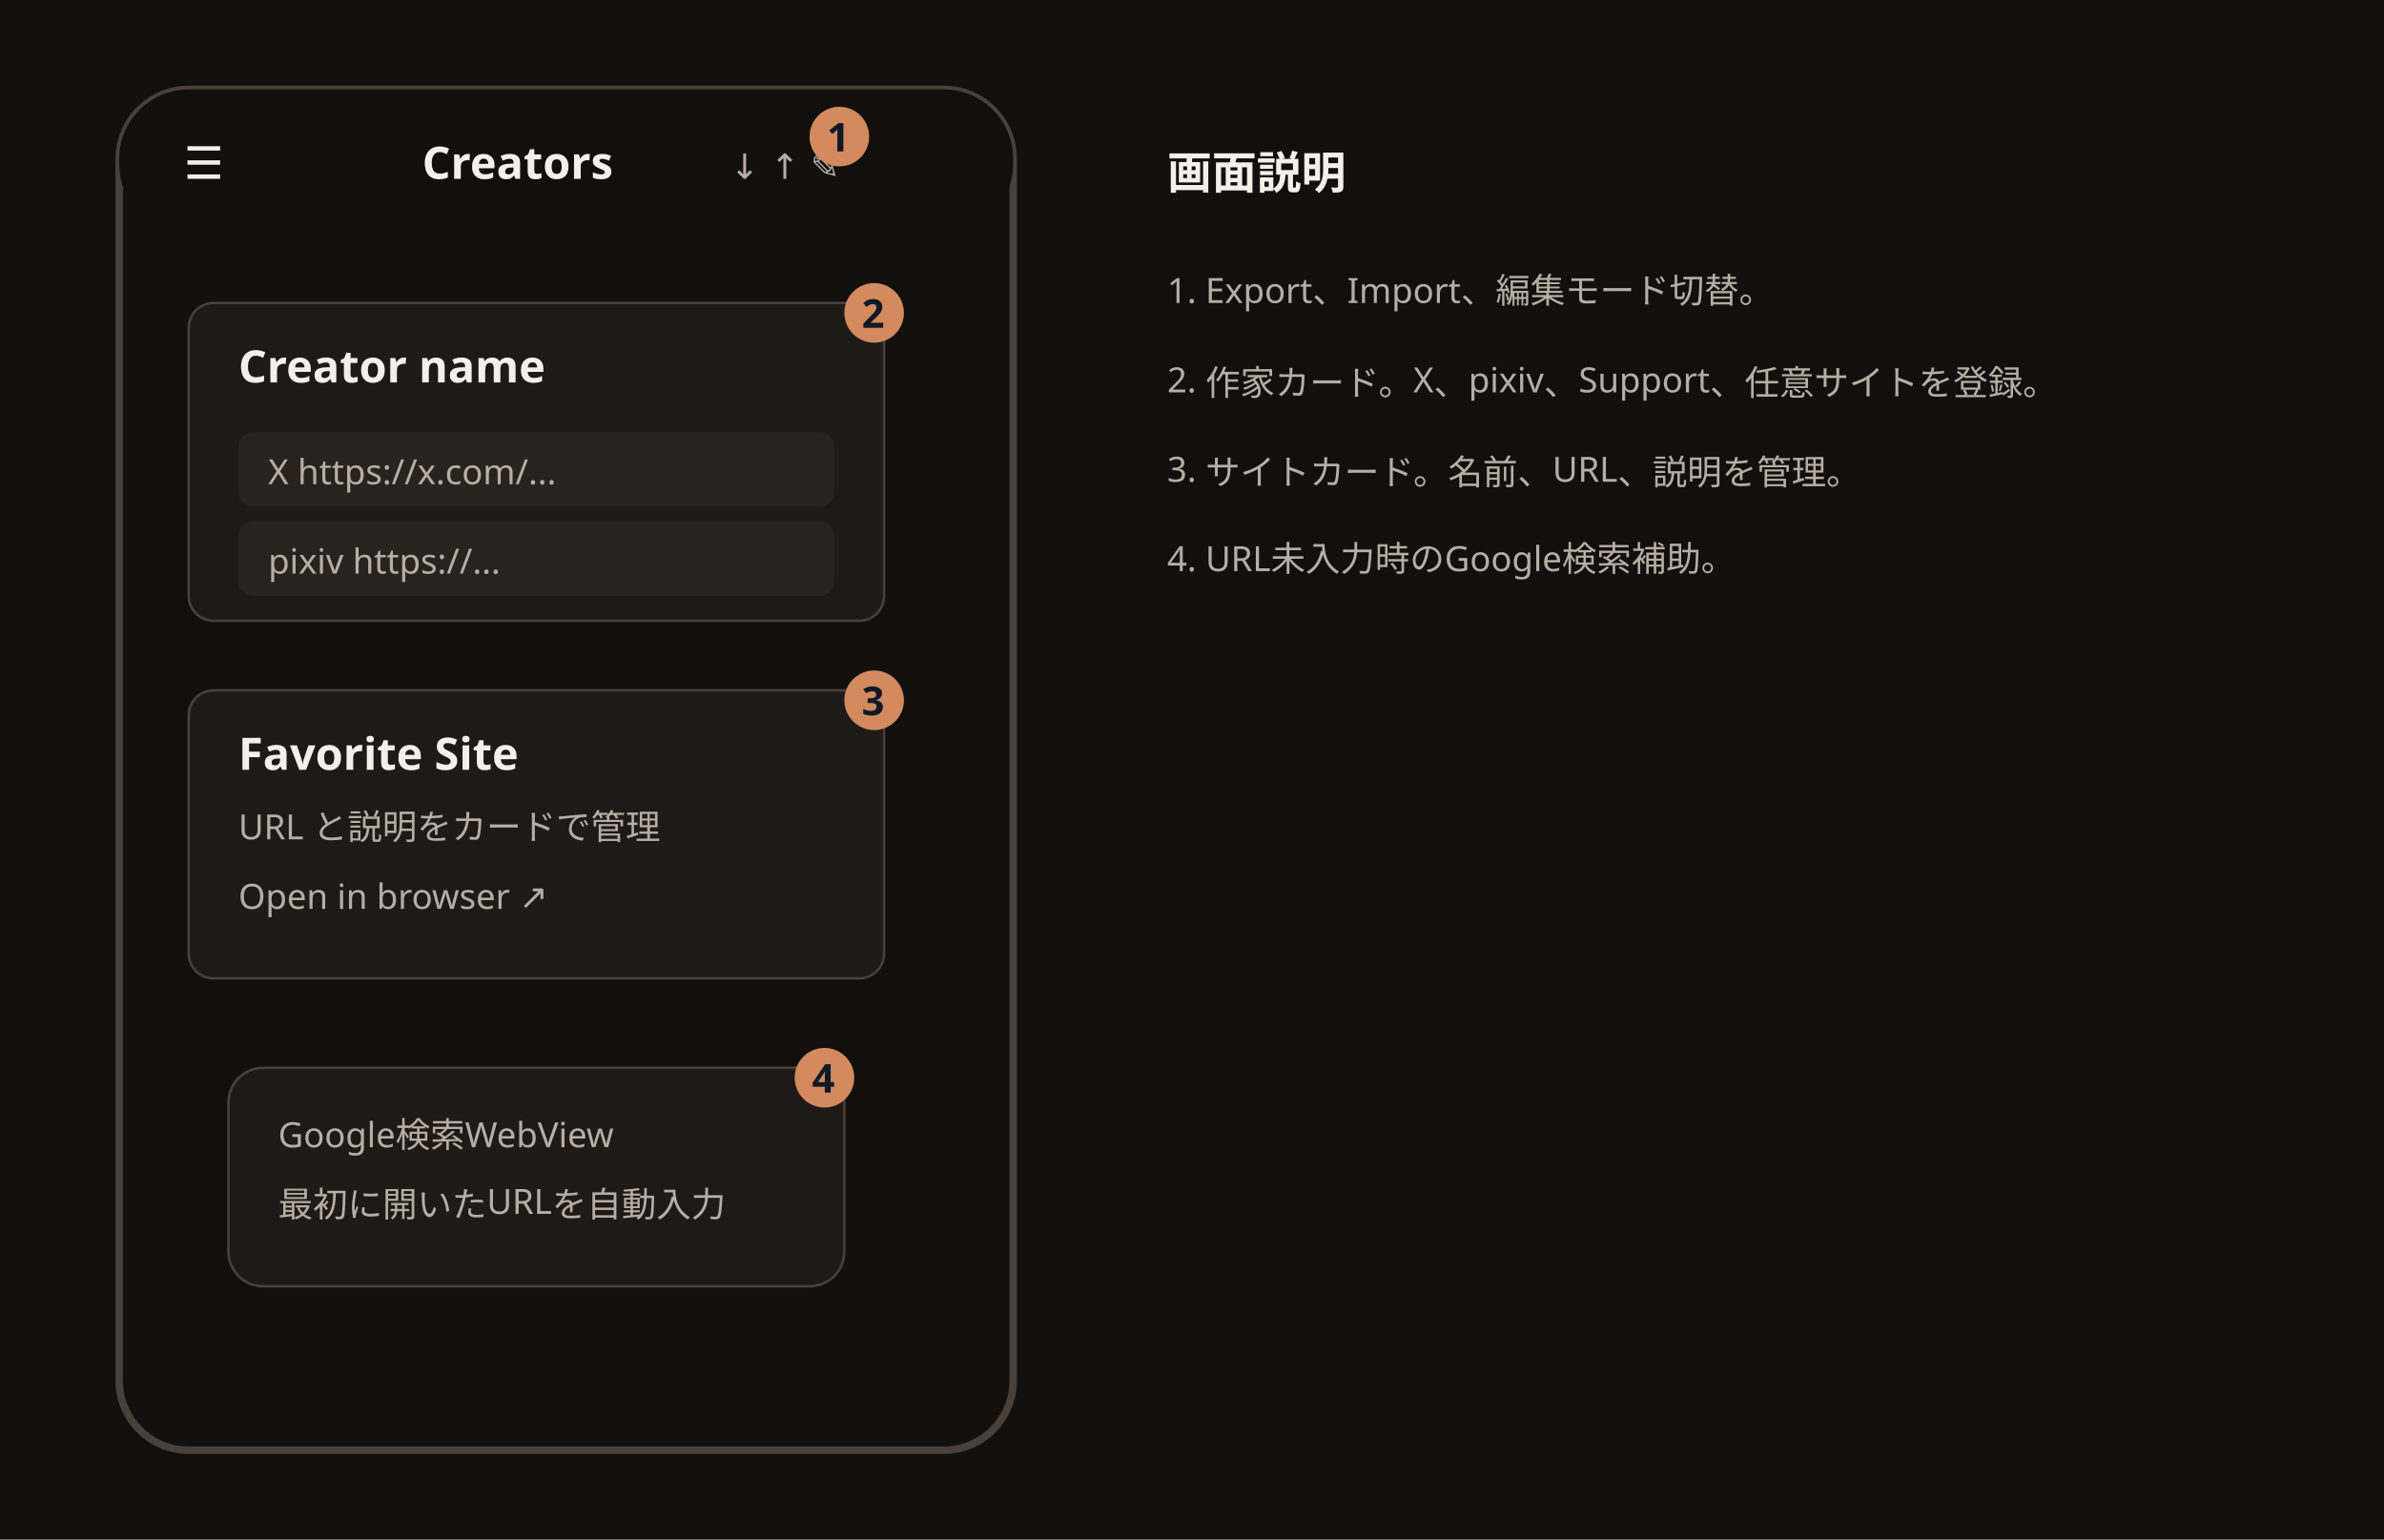
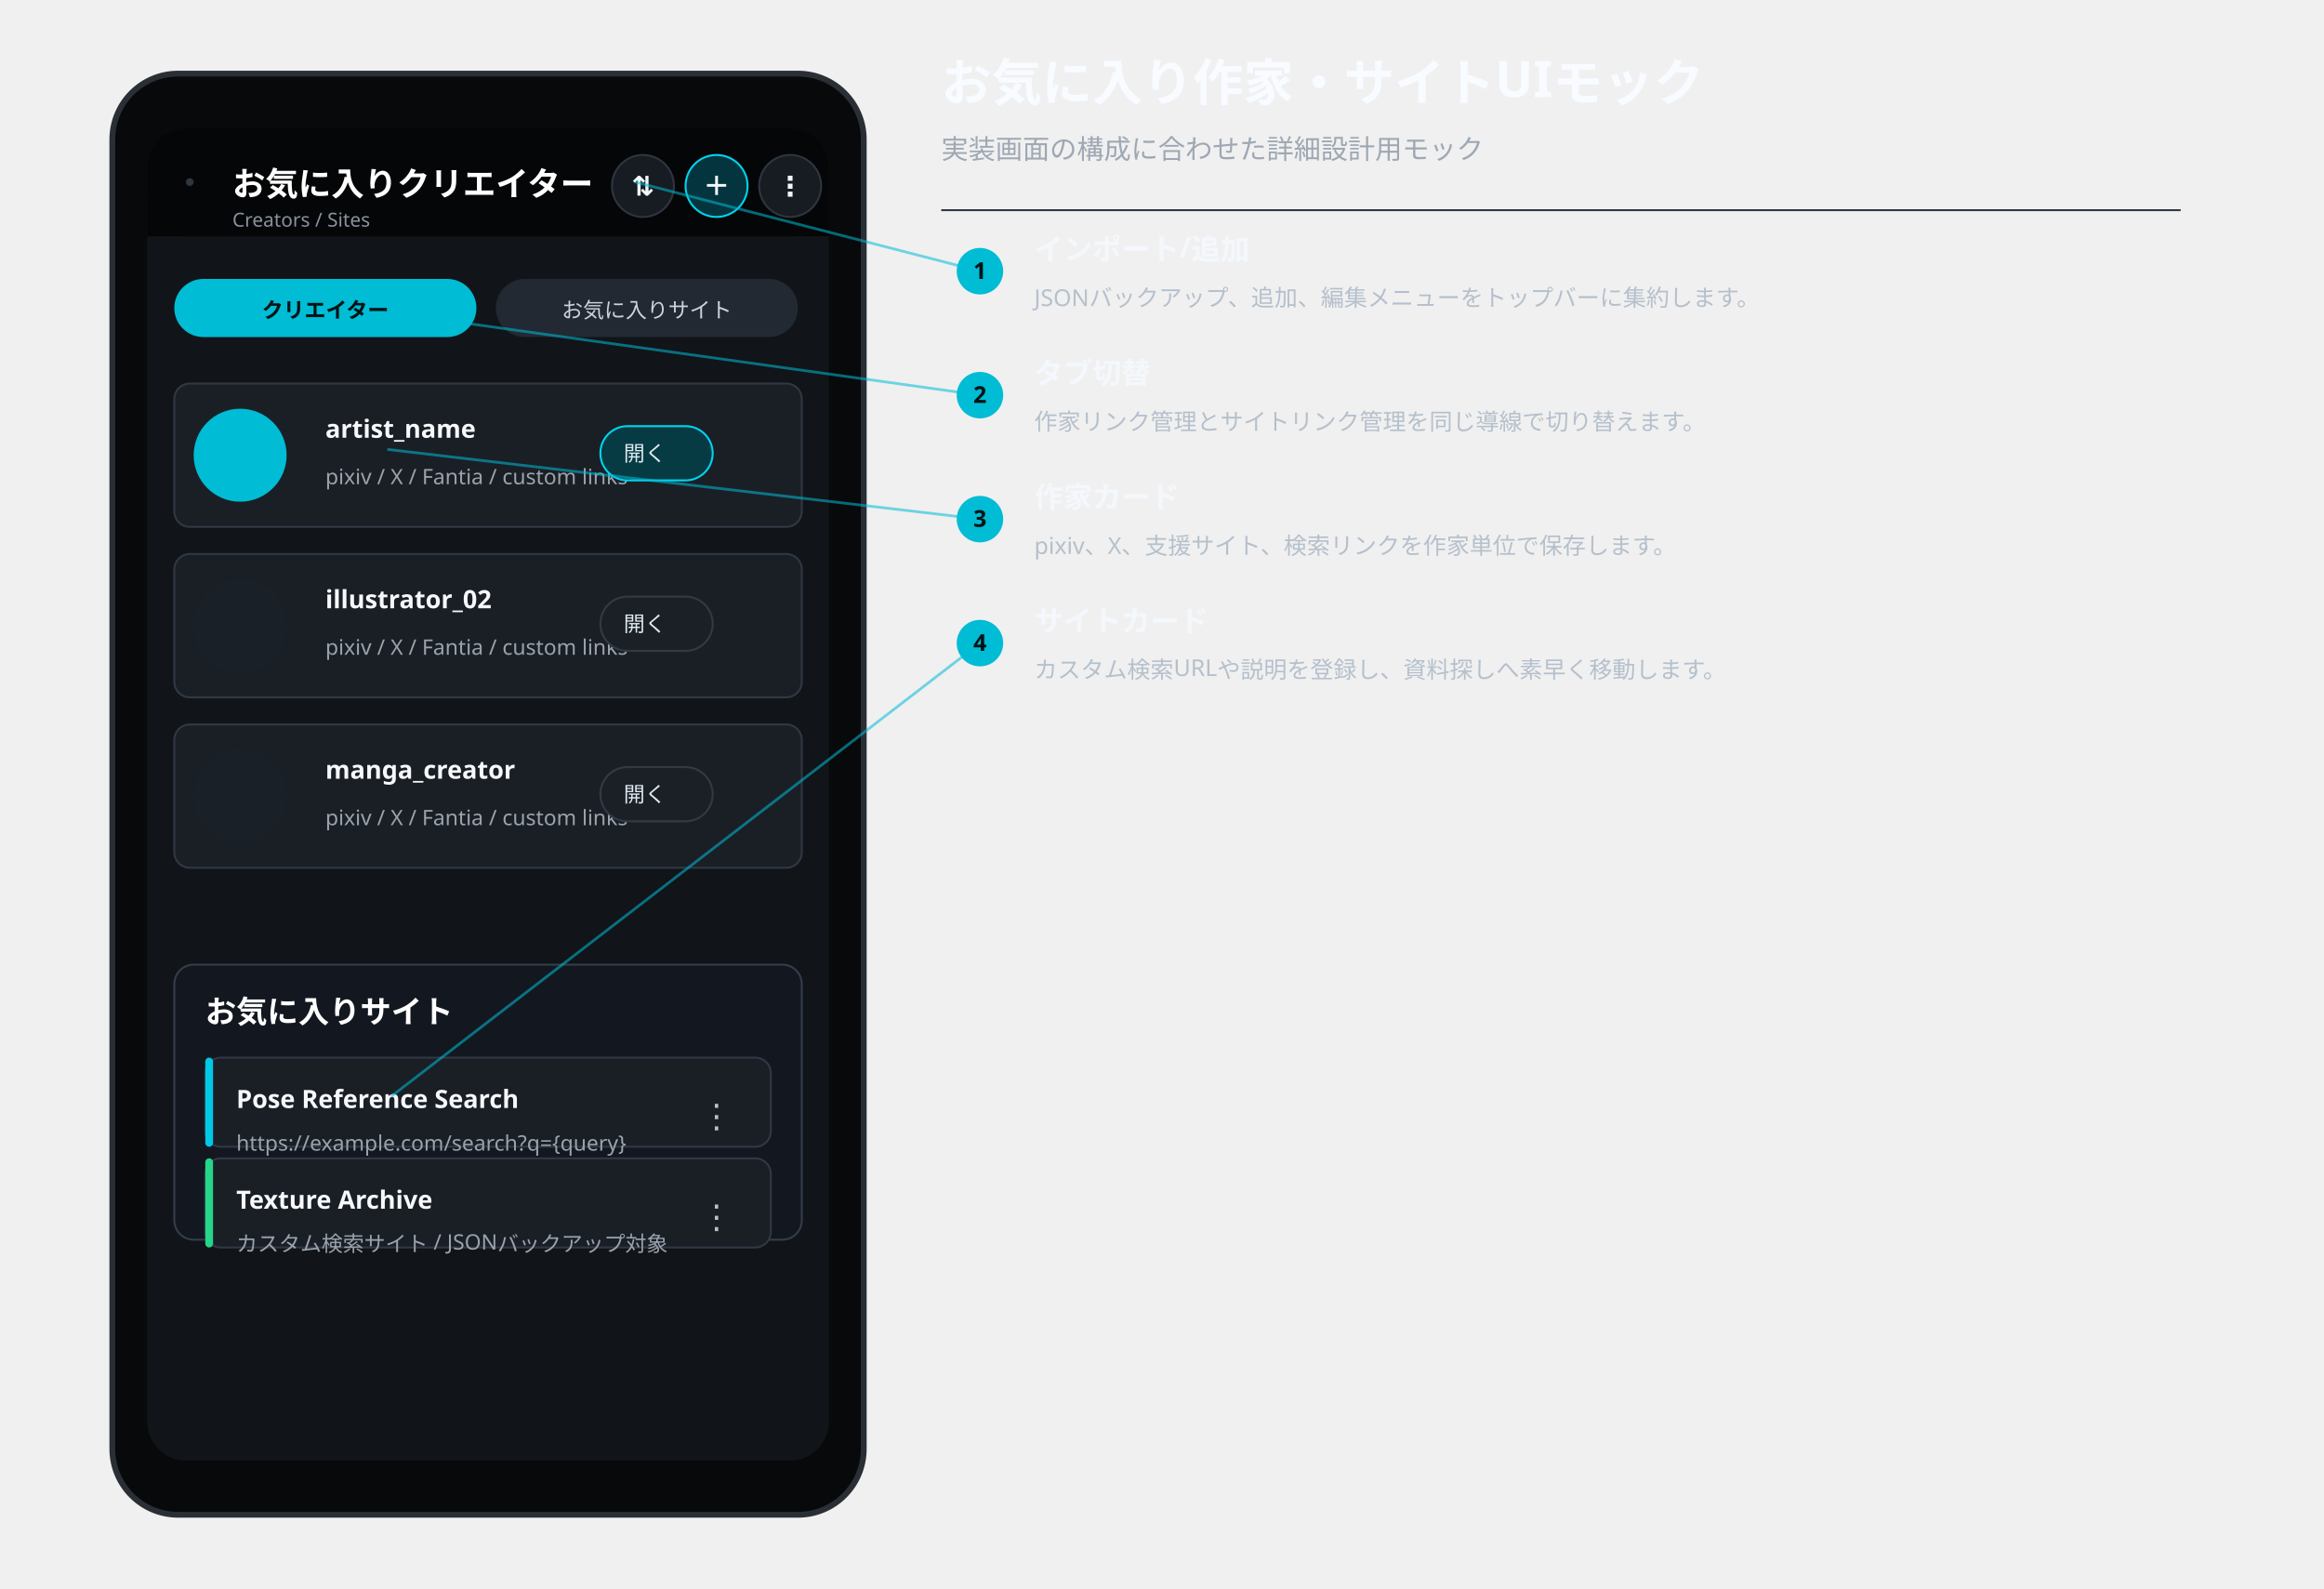
- <svg xmlns="http://www.w3.org/2000/svg" width="960" height="620" viewBox="0 0 960 620" role="img" aria-labelledby="title">
-   <style>.bg{fill:#11100f}.phone{fill:#11100f;stroke:#4b4038;stroke-width:3}.bar{fill:#11100f}.card{fill:#1d1a18;stroke:#4b4038}.field{fill:#28231f}.accent{fill:#d28a5e}.txt{font:600 18px system-ui,sans-serif;fill:#f4efe8}.small{font:500 14px system-ui,sans-serif;fill:#b8ada2}.num{font:700 16px system-ui,sans-serif;fill:#111827}</style>
-   <rect class="bg" width="960" height="620" />
-   <rect class="phone" x="48" y="36" width="360" height="548" rx="28" />
-   <rect class="bar" x="48" y="36" width="360" height="58" rx="28" />
-   <text class="txt" x="170" y="72">Creators</text>
-   <text class="txt" x="74" y="72">☰</text>
-   <text class="small" x="294" y="72">↓  ↑  ✎</text>
-   <circle class="accent" cx="338" cy="55" r="12" />
-   <text class="num" x="333" y="61">1</text>
-   <rect class="card" x="76" y="122" width="280" height="128" rx="10" />
-   <text class="txt" x="96" y="154">Creator name</text>
-   <rect class="field" x="96" y="174" width="240" height="30" rx="6" />
-   <text class="small" x="108" y="195">X    https://x.com/...</text>
-   <rect class="field" x="96" y="210" width="240" height="30" rx="6" />
-   <text class="small" x="108" y="231">pixiv    https://...</text>
-   <circle class="accent" cx="352" cy="126" r="12" />
-   <text class="num" x="347" y="132">2</text>
-   <rect class="card" x="76" y="278" width="280" height="116" rx="10" />
-   <text class="txt" x="96" y="310">Favorite Site</text>
-   <text class="small" x="96" y="338">URL と説明をカードで管理</text>
-   <text class="small" x="96" y="366">Open in browser  ↗</text>
-   <circle class="accent" cx="352" cy="282" r="12" />
-   <text class="num" x="347" y="288">3</text>
-   <rect class="card" x="92" y="430" width="248" height="88" rx="14" />
-   <text class="small" x="112" y="462">Google検索WebView</text>
-   <text class="small" x="112" y="490">最初に開いたURLを自動入力</text>
-   <circle class="accent" cx="332" cy="434" r="12" />
-   <text class="num" x="327" y="440">4</text>
-   <text class="txt" x="470" y="76">画面説明</text>
-   <text class="small" x="470" y="122">1. Export、Import、編集モード切替。</text>
-   <text class="small" x="470" y="158">2. 作家カード。X、pixiv、Support、任意サイトを登録。</text>
-   <text class="small" x="470" y="194">3. サイトカード。名前、URL、説明を管理。</text>
-   <text class="small" x="470" y="230">4. URL未入力時のGoogle検索補助。</text>
+ <svg xmlns="http://www.w3.org/2000/svg" width="1200" height="820" viewBox="0 0 1200 820" role="img" aria-labelledby="title">
+   <defs>
+     <linearGradient id="thumbGrad0" x1="0" y1="0" x2="1" y2="1">
+       <stop stop-color="#3e6bff" />
+       <stop offset="1" stop-color="#101827" />
+     </linearGradient>
+     <linearGradient id="thumbGrad1" x1="0" y1="0" x2="1" y2="1">
+       <stop stop-color="#19b38b" />
+       <stop offset="1" stop-color="#162021" />
+     </linearGradient>
+     <linearGradient id="thumbGrad2" x1="0" y1="0" x2="1" y2="1">
+       <stop stop-color="#ce5f4a" />
+       <stop offset="1" stop-color="#271715" />
+     </linearGradient>
+     <linearGradient id="thumbGrad3" x1="0" y1="0" x2="1" y2="1">
+       <stop stop-color="#d9b94e" />
+       <stop offset="1" stop-color="#201b12" />
+     </linearGradient>
+     <linearGradient id="thumbGrad4" x1="0" y1="0" x2="1" y2="1">
+       <stop stop-color="#ad7cff" />
+       <stop offset="1" stop-color="#1a1628" />
+     </linearGradient>
+     <linearGradient id="thumbGrad5" x1="0" y1="0" x2="1" y2="1">
+       <stop stop-color="#e3659d" />
+       <stop offset="1" stop-color="#27151d" />
+     </linearGradient>
+     <linearGradient id="thumbGrad6" x1="0" y1="0" x2="1" y2="1">
+       <stop stop-color="#4fb6d8" />
+       <stop offset="1" stop-color="#111c22" />
+     </linearGradient>
+     <linearGradient id="thumbGrad7" x1="0" y1="0" x2="1" y2="1">
+       <stop stop-color="#8aa25e" />
+       <stop offset="1" stop-color="#151b14" />
+     </linearGradient>
+   </defs>
+   <style>
+   svg{background:#101316;font-family:'Yu Gothic','Meiryo',system-ui,sans-serif}
+   .phone{fill:#08090b;stroke:#2a2f36;stroke-width:3}
+   .screen{fill:#111418}
+   .appbar,.bottomBar{fill:#050607}
+   .sensor{fill:#303640}
+   .title{fill:#fff;font-size:17px;font-weight:700}
+   .docTitle{fill:#f8fbff;font-size:26px;font-weight:800}
+   .docSub{fill:#9ea7b3;font-size:14px}
+   .txt{fill:#eaf0f6;font-size:13px}
+   .small{fill:#d8dee6;font-size:12px}
+   .tinyDim{fill:#89929d;font-size:10px}
+   .smallDim{fill:#9aa3ad;font-size:11px}
+   .chip{fill:#1b2027;stroke:#333a44;stroke-width:1}
+   .chip.selected{fill:#063b43;stroke:#00d5ef}
+   .chipText{fill:#dfe9ef;font-size:11px}
+   .icon{fill:#171c22;stroke:#2e3540}
+   .activeIcon{fill:#04353e;stroke:#00d5ef}
+   .iconText{fill:#f2f7fb;font-size:14px;font-weight:700}
+   .thumb{stroke:#222a33;stroke-width:1}
+   .badge{fill:#050607cc}
+   .badgeText{fill:#fff;font-size:9px;font-weight:700}
+   .star{fill:#ffdb65;font-size:15px}
+   .section{fill:#181d23}
+   .card{fill:#1a1f26;stroke:#303844;stroke-width:1}
+   .card2{fill:#131820;stroke:#333d49;stroke-width:1}
+   .cardTitle{fill:#f6f8fb;font-size:13px;font-weight:700}
+   .metric{fill:#ffffff;font-size:21px;font-weight:800}
+   .metricLabel{fill:#9ca6b2;font-size:10px}
+   .menu{fill:#b8c0cb;font-size:17px}
+   .accentBlue{fill:#00c8e6}.accentGreen{fill:#25d68a}.accentYellow{fill:#ffd25d}.accentRed{fill:#ff6565}
+   .scrim{fill:#00000099}
+   .dialog{fill:#20252d;stroke:#48505c}
+   .dialogTitle{fill:#fff;font-size:16px;font-weight:800}
+   .dialogText{fill:#dce4ec;font-size:12px}
+   .primaryBtn{fill:#00bcd4}
+   .secondaryBtn{fill:#242b34;stroke:#46505c}
+   .btnText{fill:#001216;font-size:12px;font-weight:800}
+   .navCircle{fill:#1a2028}.navCircleOn{fill:#00bcd4}
+   .navIcon{fill:#fff;font-size:11px;font-weight:900}
+   .navText{fill:#8f99a5;font-size:9px}.navTextOn{fill:#dffaff;font-size:9px;font-weight:800}
+   .scrollTrack{fill:#20252c}.scrollThumb{fill:#00bcd4}.bubble{fill:#00bcd4}
+   .bubbleText{fill:#001216;font-size:11px;font-weight:800}
+   .num{fill:#00bcd4}.numText{fill:#001216;font-size:12px;font-weight:900}
+   .line{stroke:#00bcd4;stroke-width:1.4;stroke-opacity:.55}
+   .callTitle{fill:#f4f8fc;font-size:15px;font-weight:800}
+   .callBody{fill:#b5c0cc;font-size:12px}
+   .separator{fill:#303844}
+   .progressBg{fill:#2a313b}.progress{fill:#00bcd4}
+   .input{fill:#11161c;stroke:#4c5664}
+   .tabOn{fill:#00bcd4}.tabOff{fill:#222932}
+   .tabTextOn{fill:#001216;font-size:11px;font-weight:800}.tabText{fill:#cbd4dd;font-size:11px}
+ </style>
+   <rect x="58" y="38" width="388" height="744" class="phone" rx="34" />
+   <rect x="76" y="66" width="352" height="688" class="screen" rx="20" />
+   <rect x="76" y="66" width="352" height="56" class="appbar" rx="20" />
+   <rect x="76" y="102" width="352" height="20" class="appbar" />
+   <circle cx="98" cy="94" r="2" class="sensor" />
+   <text x="120" y="101" class="title">お気に入りクリエイター</text>
+   <text x="120" y="117" class="tinyDim">Creators / Sites</text>
+   <rect x="316" y="80" width="32" height="32" class="icon" rx="16" />
+   <text x="332" y="101" class="iconText" text-anchor="middle">⇅</text>
+   <rect x="354" y="80" width="32" height="32" class="icon activeIcon" rx="16" />
+   <text x="370" y="101" class="iconText" text-anchor="middle">＋</text>
+   <rect x="392" y="80" width="32" height="32" class="icon" rx="16" />
+   <text x="408" y="101" class="iconText" text-anchor="middle">⋮</text>
+   <rect x="90" y="144" width="156" height="30" class="tabOn" rx="15" />
+   <text x="168" y="164" class="tabTextOn" text-anchor="middle">クリエイター</text>
+   <rect x="256" y="144" width="156" height="30" class="tabOff" rx="15" />
+   <text x="334" y="164" class="tabText" text-anchor="middle">お気に入りサイト</text>
+   <rect x="90" y="198" width="324" height="74" class="card" rx="8" />
+   <circle cx="124" cy="235" r="24" class="navCircleOn" />
+   <text x="168" y="226" class="cardTitle">artist_name</text>
+   <text x="168" y="250" class="smallDim">pixiv / X / Fantia / custom links</text>
+   <rect x="310" y="220" width="58" height="28" class="chip selected" rx="14" />
+   <text x="322" y="238" class="chipText">開く</text>
+   <rect x="90" y="286" width="324" height="74" class="card" rx="8" />
+   <circle cx="124" cy="323" r="24" class="navCircle" />
+   <text x="168" y="314" class="cardTitle">illustrator_02</text>
+   <text x="168" y="338" class="smallDim">pixiv / X / Fantia / custom links</text>
+   <rect x="310" y="308" width="58" height="28" class="chip" rx="14" />
+   <text x="322" y="326" class="chipText">開く</text>
+   <rect x="90" y="374" width="324" height="74" class="card" rx="8" />
+   <circle cx="124" cy="411" r="24" class="navCircle" />
+   <text x="168" y="402" class="cardTitle">manga_creator</text>
+   <text x="168" y="426" class="smallDim">pixiv / X / Fantia / custom links</text>
+   <rect x="310" y="396" width="58" height="28" class="chip" rx="14" />
+   <text x="322" y="414" class="chipText">開く</text>
+   <rect x="90" y="498" width="324" height="142" class="card2" rx="10" />
+   <text x="106" y="528" class="dialogTitle">お気に入りサイト</text>
+   <rect x="106" y="546" width="292" height="46" class="card" rx="8" />
+   <rect x="106" y="546" width="4" height="46" class="accentBlue" rx="2" />
+   <text x="122" y="572" class="cardTitle">Pose Reference Search</text>
+   <text x="122" y="594" class="smallDim">https://example.com/search?q={query}</text>
+   <text x="370" y="582" class="menu" text-anchor="middle">⋮</text>
+   <rect x="106" y="598" width="292" height="46" class="card" rx="8" />
+   <rect x="106" y="598" width="4" height="46" class="accentGreen" rx="2" />
+   <text x="122" y="624" class="cardTitle">Texture Archive</text>
+   <text x="122" y="646" class="smallDim">カスタム検索サイト / JSONバックアップ対象</text>
+   <text x="370" y="634" class="menu" text-anchor="middle">⋮</text>
+   <text x="486" y="52" class="docTitle">お気に入り作家・サイトUIモック</text>
+   <text x="486" y="82" class="docSub">実装画面の構成に合わせた詳細設計用モック</text>
+   <rect x="486" y="108" width="640" height="1" class="separator" />
+   <line x1="328" y1="94" x2="506" y2="140" class="line" />
+   <circle cx="506" cy="140" r="12" class="num" />
+   <text x="506" y="144" class="numText" text-anchor="middle">1</text>
+   <text x="534" y="134" class="callTitle">インポート/追加</text>
+   <text x="534" y="158" class="callBody">JSONバックアップ、追加、編集メニューをトップバーに集約します。</text>
+   <line x1="220" y1="164" x2="506" y2="204" class="line" />
+   <circle cx="506" cy="204" r="12" class="num" />
+   <text x="506" y="208" class="numText" text-anchor="middle">2</text>
+   <text x="534" y="198" class="callTitle">タブ切替</text>
+   <text x="534" y="222" class="callBody">作家リンク管理とサイトリンク管理を同じ導線で切り替えます。</text>
+   <line x1="200" y1="232" x2="506" y2="268" class="line" />
+   <circle cx="506" cy="268" r="12" class="num" />
+   <text x="506" y="272" class="numText" text-anchor="middle">3</text>
+   <text x="534" y="262" class="callTitle">作家カード</text>
+   <text x="534" y="286" class="callBody">pixiv、X、支援サイト、検索リンクを作家単位で保存します。</text>
+   <line x1="202" y1="566" x2="506" y2="332" class="line" />
+   <circle cx="506" cy="332" r="12" class="num" />
+   <text x="506" y="336" class="numText" text-anchor="middle">4</text>
+   <text x="534" y="326" class="callTitle">サイトカード</text>
+   <text x="534" y="350" class="callBody">カスタム検索URLや説明を登録し、資料探しへ素早く移動します。</text>
</svg>
